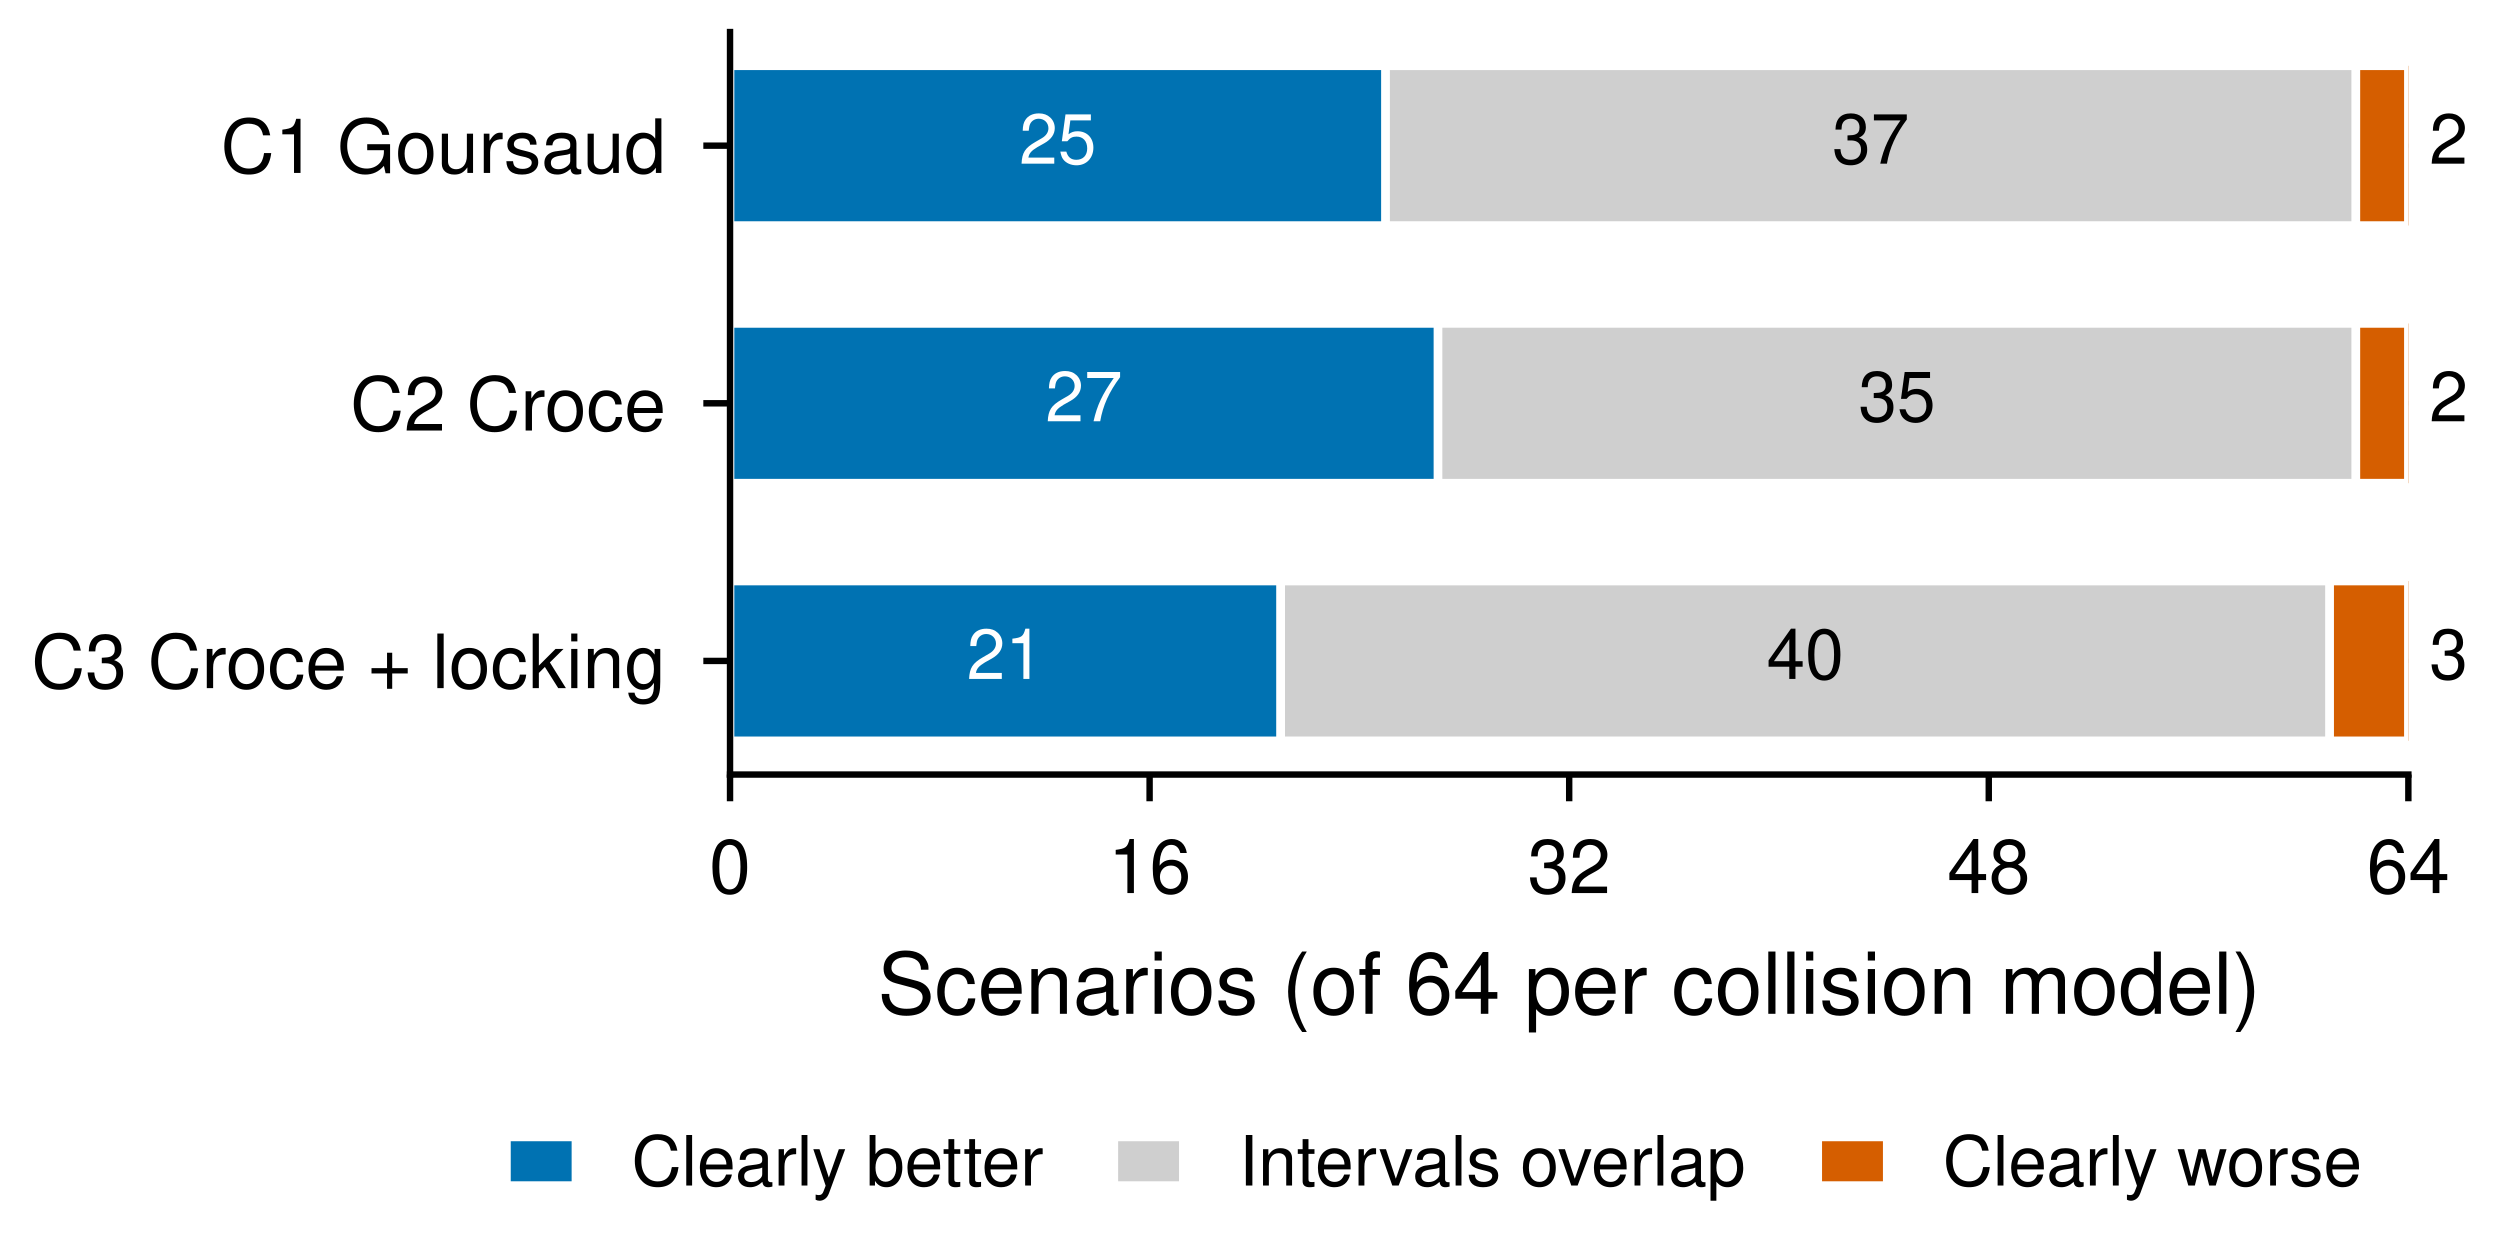
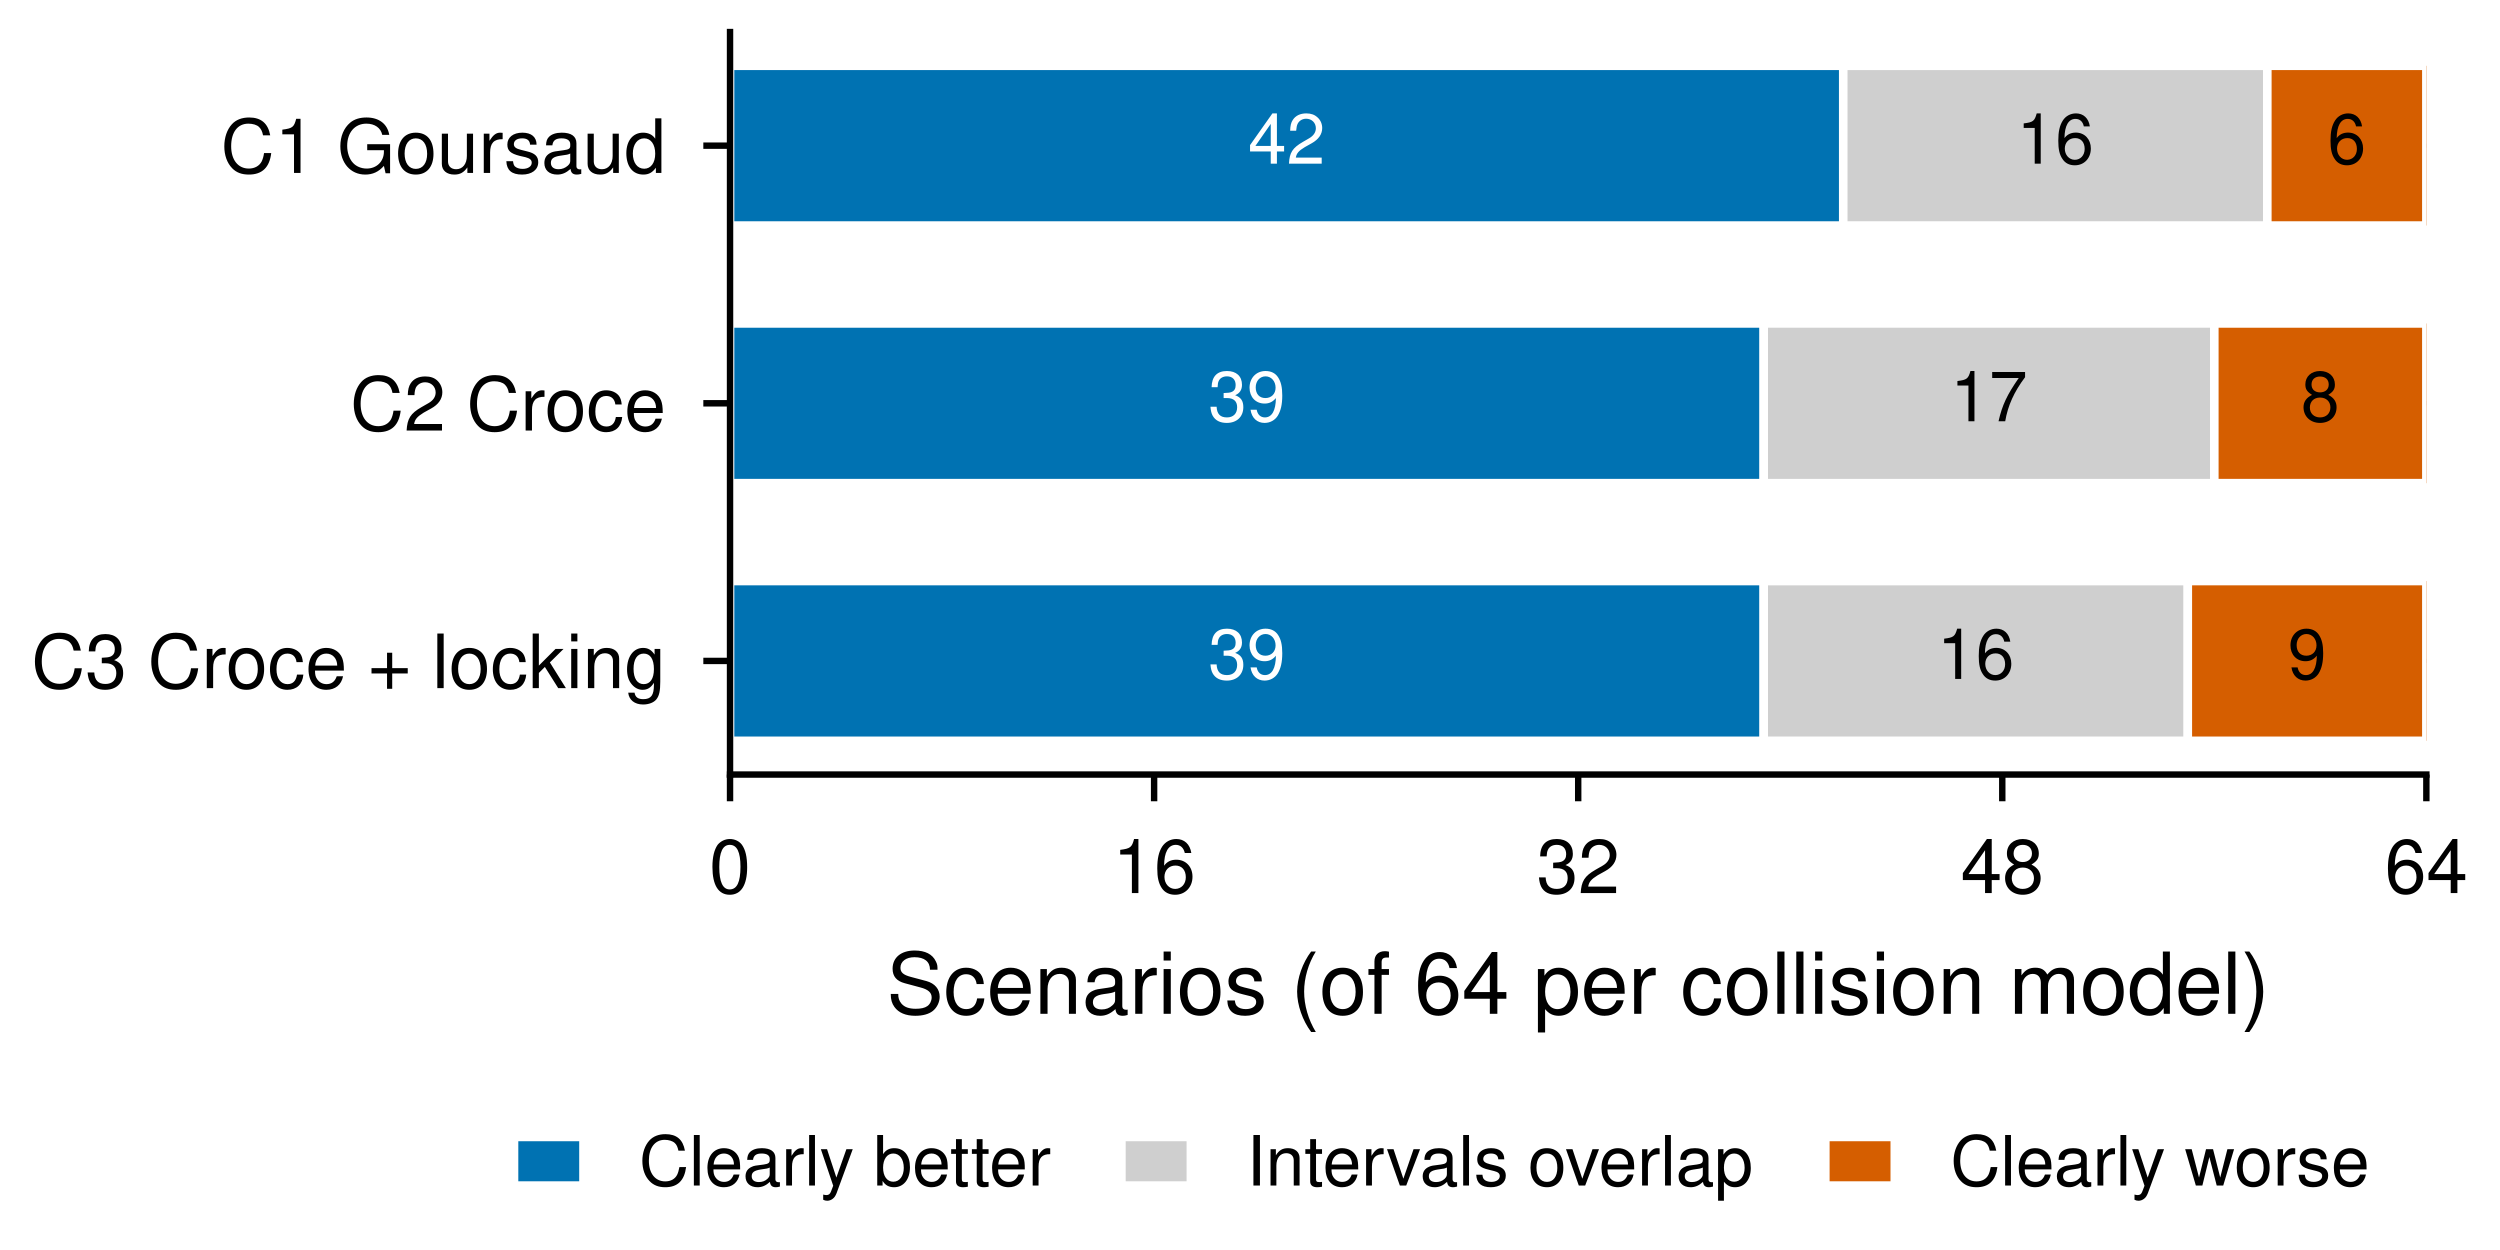
<svg xmlns="http://www.w3.org/2000/svg" xmlns:xlink="http://www.w3.org/1999/xlink" width="234pt" height="117pt" viewBox="0 0 234 117" version="1.1">
  <defs>
    <style type="text/css">*{stroke-linejoin: round; stroke-linecap: butt}</style>
  </defs>
  <g id="figure_1">
    <g id="patch_1">
      <path d="M 0 117  L 234 117  L 234 0  L 0 0  z " style="fill: #ffffff" />
    </g>
    <g id="axes_1">
      <g id="patch_2">
-         <path d="M 68.331 72.498  L 225.422 72.498  L 225.422 3  L 68.331 3  z " style="fill: #ffffff" />
+         <path d="M 68.331 72.498  L 227.107 72.498  L 227.107 3  L 68.331 3  z " style="fill: #ffffff" />
      </g>
      <g id="matplotlib.axis_1">
        <g id="xtick_1">
          <g id="line2d_1">
            <defs>
-               <path id="m66cb0ccf13" d="M 0 0  L 0 2.5  " style="stroke: #000000; stroke-width: 0.6" />
+               <path id="m216f9bea41" d="M 0 0  L 0 2.5  " style="stroke: #000000; stroke-width: 0.6" />
            </defs>
            <g>
-               <use xlink:href="#m66cb0ccf13" x="68.331" y="72.498" style="stroke: #000000; stroke-width: 0.6" />
+               <use xlink:href="#m216f9bea41" x="68.331" y="72.498" style="stroke: #000000; stroke-width: 0.6" />
            </g>
          </g>
          <g id="text_1">
            <text style="font-size: 7px; font-family: 'Helvetica Neue', 'Helvetica', 'Arial', 'TeX Gyre Heros', 'Nimbus Sans', 'Liberation Sans', 'DejaVu Sans', sans-serif; text-anchor: middle" x="68.331" y="83.594" transform="rotate(-0 68.33071 83.59434)">0</text>
          </g>
        </g>
        <g id="xtick_2">
          <g id="line2d_2">
            <g>
-               <use xlink:href="#m66cb0ccf13" x="107.603" y="72.498" style="stroke: #000000; stroke-width: 0.6" />
+               <use xlink:href="#m216f9bea41" x="108.025" y="72.498" style="stroke: #000000; stroke-width: 0.6" />
            </g>
          </g>
          <g id="text_2">
-             <text style="font-size: 7px; font-family: 'Helvetica Neue', 'Helvetica', 'Arial', 'TeX Gyre Heros', 'Nimbus Sans', 'Liberation Sans', 'DejaVu Sans', sans-serif; text-anchor: middle" x="107.603" y="83.594" transform="rotate(-0 107.6034 83.59434)">16</text>
+             <text style="font-size: 7px; font-family: 'Helvetica Neue', 'Helvetica', 'Arial', 'TeX Gyre Heros', 'Nimbus Sans', 'Liberation Sans', 'DejaVu Sans', sans-serif; text-anchor: middle" x="108.025" y="83.594" transform="rotate(-0 108.0248 83.59434)">16</text>
          </g>
        </g>
        <g id="xtick_3">
          <g id="line2d_3">
            <g>
-               <use xlink:href="#m66cb0ccf13" x="146.876" y="72.498" style="stroke: #000000; stroke-width: 0.6" />
+               <use xlink:href="#m216f9bea41" x="147.719" y="72.498" style="stroke: #000000; stroke-width: 0.6" />
            </g>
          </g>
          <g id="text_3">
-             <text style="font-size: 7px; font-family: 'Helvetica Neue', 'Helvetica', 'Arial', 'TeX Gyre Heros', 'Nimbus Sans', 'Liberation Sans', 'DejaVu Sans', sans-serif; text-anchor: middle" x="146.876" y="83.594" transform="rotate(-0 146.8761 83.59434)">32</text>
+             <text style="font-size: 7px; font-family: 'Helvetica Neue', 'Helvetica', 'Arial', 'TeX Gyre Heros', 'Nimbus Sans', 'Liberation Sans', 'DejaVu Sans', sans-serif; text-anchor: middle" x="147.719" y="83.594" transform="rotate(-0 147.7189 83.59434)">32</text>
          </g>
        </g>
        <g id="xtick_4">
          <g id="line2d_4">
            <g>
-               <use xlink:href="#m66cb0ccf13" x="186.149" y="72.498" style="stroke: #000000; stroke-width: 0.6" />
+               <use xlink:href="#m216f9bea41" x="187.413" y="72.498" style="stroke: #000000; stroke-width: 0.6" />
            </g>
          </g>
          <g id="text_4">
-             <text style="font-size: 7px; font-family: 'Helvetica Neue', 'Helvetica', 'Arial', 'TeX Gyre Heros', 'Nimbus Sans', 'Liberation Sans', 'DejaVu Sans', sans-serif; text-anchor: middle" x="186.149" y="83.594" transform="rotate(-0 186.1488 83.59434)">48</text>
+             <text style="font-size: 7px; font-family: 'Helvetica Neue', 'Helvetica', 'Arial', 'TeX Gyre Heros', 'Nimbus Sans', 'Liberation Sans', 'DejaVu Sans', sans-serif; text-anchor: middle" x="187.413" y="83.594" transform="rotate(-0 187.413 83.59434)">48</text>
          </g>
        </g>
        <g id="xtick_5">
          <g id="line2d_5">
            <g>
-               <use xlink:href="#m66cb0ccf13" x="225.422" y="72.498" style="stroke: #000000; stroke-width: 0.6" />
+               <use xlink:href="#m216f9bea41" x="227.107" y="72.498" style="stroke: #000000; stroke-width: 0.6" />
            </g>
          </g>
          <g id="text_5">
-             <text style="font-size: 7px; font-family: 'Helvetica Neue', 'Helvetica', 'Arial', 'TeX Gyre Heros', 'Nimbus Sans', 'Liberation Sans', 'DejaVu Sans', sans-serif; text-anchor: middle" x="225.422" y="83.594" transform="rotate(-0 225.4215 83.59434)">64</text>
+             <text style="font-size: 7px; font-family: 'Helvetica Neue', 'Helvetica', 'Arial', 'TeX Gyre Heros', 'Nimbus Sans', 'Liberation Sans', 'DejaVu Sans', sans-serif; text-anchor: middle" x="227.107" y="83.594" transform="rotate(-0 227.1071 83.59434)">64</text>
          </g>
        </g>
        <g id="text_6">
-           <text style="font-size: 8px; font-family: 'Helvetica Neue', 'Helvetica', 'Arial', 'TeX Gyre Heros', 'Nimbus Sans', 'Liberation Sans', 'DejaVu Sans', sans-serif; text-anchor: middle" x="146.876" y="94.892" transform="rotate(-0 146.8761 94.8917)">Scenarios (of 64 per collision model)</text>
+           <text style="font-size: 8px; font-family: 'Helvetica Neue', 'Helvetica', 'Arial', 'TeX Gyre Heros', 'Nimbus Sans', 'Liberation Sans', 'DejaVu Sans', sans-serif; text-anchor: middle" x="147.719" y="94.892" transform="rotate(-0 147.7189 94.8917)">Scenarios (of 64 per collision model)</text>
        </g>
      </g>
      <g id="matplotlib.axis_2">
        <g id="ytick_1">
          <g id="line2d_6">
-             <path d="M 68.331 13.635  L 225.422 13.635  " clip-path="url(#pb697f9dd85)" style="fill: none; stroke: #d9d9d9; stroke-width: 0.4; stroke-linecap: square" />
+             <path d="M 68.331 13.635  L 227.107 13.635  " clip-path="url(#p20593a8a52)" style="fill: none; stroke: #d9d9d9; stroke-width: 0.4; stroke-linecap: square" />
          </g>
          <g id="line2d_7">
            <defs>
-               <path id="m1ab68e98a9" d="M 0 0  L -2.5 0  " style="stroke: #000000; stroke-width: 0.6" />
+               <path id="m628712e27f" d="M 0 0  L -2.5 0  " style="stroke: #000000; stroke-width: 0.6" />
            </defs>
            <g>
-               <use xlink:href="#m1ab68e98a9" x="68.331" y="13.635" style="stroke: #000000; stroke-width: 0.6" />
+               <use xlink:href="#m628712e27f" x="68.331" y="13.635" style="stroke: #000000; stroke-width: 0.6" />
            </g>
          </g>
          <g id="text_7">
            <text style="font-size: 7px; font-family: 'Helvetica Neue', 'Helvetica', 'Arial', 'TeX Gyre Heros', 'Nimbus Sans', 'Liberation Sans', 'DejaVu Sans', sans-serif; text-anchor: end" x="62.331" y="16.183" transform="rotate(-0 62.33071 16.18282)">C1 Goursaud</text>
          </g>
        </g>
        <g id="ytick_2">
          <g id="line2d_8">
-             <path d="M 68.331 37.749  L 225.422 37.749  " clip-path="url(#pb697f9dd85)" style="fill: none; stroke: #d9d9d9; stroke-width: 0.4; stroke-linecap: square" />
+             <path d="M 68.331 37.749  L 227.107 37.749  " clip-path="url(#p20593a8a52)" style="fill: none; stroke: #d9d9d9; stroke-width: 0.4; stroke-linecap: square" />
          </g>
          <g id="line2d_9">
            <g>
-               <use xlink:href="#m1ab68e98a9" x="68.331" y="37.749" style="stroke: #000000; stroke-width: 0.6" />
+               <use xlink:href="#m628712e27f" x="68.331" y="37.749" style="stroke: #000000; stroke-width: 0.6" />
            </g>
          </g>
          <g id="text_8">
            <text style="font-size: 7px; font-family: 'Helvetica Neue', 'Helvetica', 'Arial', 'TeX Gyre Heros', 'Nimbus Sans', 'Liberation Sans', 'DejaVu Sans', sans-serif; text-anchor: end" x="62.331" y="40.297" transform="rotate(-0 62.33071 40.29729)">C2 Croce</text>
          </g>
        </g>
        <g id="ytick_3">
          <g id="line2d_10">
-             <path d="M 68.331 61.864  L 225.422 61.864  " clip-path="url(#pb697f9dd85)" style="fill: none; stroke: #d9d9d9; stroke-width: 0.4; stroke-linecap: square" />
+             <path d="M 68.331 61.864  L 227.107 61.864  " clip-path="url(#p20593a8a52)" style="fill: none; stroke: #d9d9d9; stroke-width: 0.4; stroke-linecap: square" />
          </g>
          <g id="line2d_11">
            <g>
-               <use xlink:href="#m1ab68e98a9" x="68.331" y="61.864" style="stroke: #000000; stroke-width: 0.6" />
+               <use xlink:href="#m628712e27f" x="68.331" y="61.864" style="stroke: #000000; stroke-width: 0.6" />
            </g>
          </g>
          <g id="text_9">
            <text style="font-size: 7px; font-family: 'Helvetica Neue', 'Helvetica', 'Arial', 'TeX Gyre Heros', 'Nimbus Sans', 'Liberation Sans', 'DejaVu Sans', sans-serif; text-anchor: end" x="62.331" y="64.412" transform="rotate(-0 62.33071 64.41176)">C3 Croce + locking</text>
          </g>
        </g>
      </g>
      <g id="patch_3">
-         <path d="M 68.331 6.159  L 129.694 6.159  L 129.694 21.11  L 68.331 21.11  z " clip-path="url(#pb697f9dd85)" style="fill: #0072b2; stroke: #ffffff; stroke-width: 0.8; stroke-linejoin: miter" />
+         <path d="M 68.331 6.159  L 172.528 6.159  L 172.528 21.11  L 68.331 21.11  z " clip-path="url(#p20593a8a52)" style="fill: #0072b2; stroke: #ffffff; stroke-width: 0.8; stroke-linejoin: miter" />
      </g>
      <g id="patch_4">
-         <path d="M 129.694 6.159  L 220.512 6.159  L 220.512 21.11  L 129.694 21.11  z " clip-path="url(#pb697f9dd85)" style="fill: #cfcfcf; stroke: #ffffff; stroke-width: 0.8; stroke-linejoin: miter" />
+         <path d="M 172.528 6.159  L 212.222 6.159  L 212.222 21.11  L 172.528 21.11  z " clip-path="url(#p20593a8a52)" style="fill: #cfcfcf; stroke: #ffffff; stroke-width: 0.8; stroke-linejoin: miter" />
      </g>
      <g id="patch_5">
-         <path d="M 220.512 6.159  L 225.422 6.159  L 225.422 21.11  L 220.512 21.11  z " clip-path="url(#pb697f9dd85)" style="fill: #d55e00; stroke: #ffffff; stroke-width: 0.8; stroke-linejoin: miter" />
+         <path d="M 212.222 6.159  L 227.107 6.159  L 227.107 21.11  L 212.222 21.11  z " clip-path="url(#p20593a8a52)" style="fill: #d55e00; stroke: #ffffff; stroke-width: 0.8; stroke-linejoin: miter" />
      </g>
      <g id="patch_6">
-         <path d="M 68.331 30.274  L 134.603 30.274  L 134.603 45.225  L 68.331 45.225  z " clip-path="url(#pb697f9dd85)" style="fill: #0072b2; stroke: #ffffff; stroke-width: 0.8; stroke-linejoin: miter" />
+         <path d="M 68.331 30.274  L 165.085 30.274  L 165.085 45.225  L 68.331 45.225  z " clip-path="url(#p20593a8a52)" style="fill: #0072b2; stroke: #ffffff; stroke-width: 0.8; stroke-linejoin: miter" />
      </g>
      <g id="patch_7">
-         <path d="M 134.603 30.274  L 220.512 30.274  L 220.512 45.225  L 134.603 45.225  z " clip-path="url(#pb697f9dd85)" style="fill: #cfcfcf; stroke: #ffffff; stroke-width: 0.8; stroke-linejoin: miter" />
+         <path d="M 165.085 30.274  L 207.26 30.274  L 207.26 45.225  L 165.085 45.225  z " clip-path="url(#p20593a8a52)" style="fill: #cfcfcf; stroke: #ffffff; stroke-width: 0.8; stroke-linejoin: miter" />
      </g>
      <g id="patch_8">
-         <path d="M 220.512 30.274  L 225.422 30.274  L 225.422 45.225  L 220.512 45.225  z " clip-path="url(#pb697f9dd85)" style="fill: #d55e00; stroke: #ffffff; stroke-width: 0.8; stroke-linejoin: miter" />
+         <path d="M 207.26 30.274  L 227.107 30.274  L 227.107 45.225  L 207.26 45.225  z " clip-path="url(#p20593a8a52)" style="fill: #d55e00; stroke: #ffffff; stroke-width: 0.8; stroke-linejoin: miter" />
      </g>
      <g id="patch_9">
-         <path d="M 68.331 54.388  L 119.876 54.388  L 119.876 69.339  L 68.331 69.339  z " clip-path="url(#pb697f9dd85)" style="fill: #0072b2; stroke: #ffffff; stroke-width: 0.8; stroke-linejoin: miter" />
+         <path d="M 68.331 54.388  L 165.085 54.388  L 165.085 69.339  L 68.331 69.339  z " clip-path="url(#p20593a8a52)" style="fill: #0072b2; stroke: #ffffff; stroke-width: 0.8; stroke-linejoin: miter" />
      </g>
      <g id="patch_10">
-         <path d="M 119.876 54.388  L 218.058 54.388  L 218.058 69.339  L 119.876 69.339  z " clip-path="url(#pb697f9dd85)" style="fill: #cfcfcf; stroke: #ffffff; stroke-width: 0.8; stroke-linejoin: miter" />
+         <path d="M 165.085 54.388  L 204.779 54.388  L 204.779 69.339  L 165.085 69.339  z " clip-path="url(#p20593a8a52)" style="fill: #cfcfcf; stroke: #ffffff; stroke-width: 0.8; stroke-linejoin: miter" />
      </g>
      <g id="patch_11">
-         <path d="M 218.058 54.388  L 225.422 54.388  L 225.422 69.339  L 218.058 69.339  z " clip-path="url(#pb697f9dd85)" style="fill: #d55e00; stroke: #ffffff; stroke-width: 0.8; stroke-linejoin: miter" />
+         <path d="M 204.779 54.388  L 227.107 54.388  L 227.107 69.339  L 204.779 69.339  z " clip-path="url(#p20593a8a52)" style="fill: #d55e00; stroke: #ffffff; stroke-width: 0.8; stroke-linejoin: miter" />
      </g>
      <g id="patch_12">
        <path d="M 68.331 72.498  L 68.331 3  " style="fill: none; stroke: #000000; stroke-width: 0.6; stroke-linejoin: miter; stroke-linecap: square" />
      </g>
      <g id="patch_13">
-         <path d="M 68.331 72.498  L 225.422 72.498  " style="fill: none; stroke: #000000; stroke-width: 0.6; stroke-linejoin: miter; stroke-linecap: square" />
+         <path d="M 68.331 72.498  L 227.107 72.498  " style="fill: none; stroke: #000000; stroke-width: 0.6; stroke-linejoin: miter; stroke-linecap: square" />
      </g>
      <g id="text_10">
-         <text style="font-size: 6.5px; font-family: 'Helvetica Neue', 'Helvetica', 'Arial', 'TeX Gyre Heros', 'Nimbus Sans', 'Liberation Sans', 'DejaVu Sans', sans-serif; text-anchor: middle; fill: #ffffff" x="99.013" y="15.317" transform="rotate(-0 99.01251 15.31685)">25</text>
+         <text style="font-size: 6.5px; font-family: 'Helvetica Neue', 'Helvetica', 'Arial', 'TeX Gyre Heros', 'Nimbus Sans', 'Liberation Sans', 'DejaVu Sans', sans-serif; text-anchor: middle; fill: #ffffff" x="120.429" y="15.317" transform="rotate(-0 120.4292 15.31685)">42</text>
      </g>
      <g id="text_11">
-         <text style="font-size: 6.5px; font-family: 'Helvetica Neue', 'Helvetica', 'Arial', 'TeX Gyre Heros', 'Nimbus Sans', 'Liberation Sans', 'DejaVu Sans', sans-serif; text-anchor: middle" x="175.103" y="15.317" transform="rotate(-0 175.1034 15.31685)">37</text>
+         <text style="font-size: 6.5px; font-family: 'Helvetica Neue', 'Helvetica', 'Arial', 'TeX Gyre Heros', 'Nimbus Sans', 'Liberation Sans', 'DejaVu Sans', sans-serif; text-anchor: middle" x="192.375" y="15.317" transform="rotate(-0 192.3748 15.31685)">16</text>
      </g>
      <g id="text_12">
-         <text style="font-size: 6.5px; font-family: 'Helvetica Neue', 'Helvetica', 'Arial', 'TeX Gyre Heros', 'Nimbus Sans', 'Liberation Sans', 'DejaVu Sans', sans-serif; text-anchor: start" x="227.385" y="15.317" transform="rotate(-0 227.3852 15.31685)">2</text>
+         <text style="font-size: 6.5px; font-family: 'Helvetica Neue', 'Helvetica', 'Arial', 'TeX Gyre Heros', 'Nimbus Sans', 'Liberation Sans', 'DejaVu Sans', sans-serif; text-anchor: middle" x="219.664" y="15.317" transform="rotate(-0 219.6645 15.31685)">6</text>
      </g>
      <g id="text_13">
-         <text style="font-size: 6.5px; font-family: 'Helvetica Neue', 'Helvetica', 'Arial', 'TeX Gyre Heros', 'Nimbus Sans', 'Liberation Sans', 'DejaVu Sans', sans-serif; text-anchor: middle; fill: #ffffff" x="101.467" y="39.431" transform="rotate(-0 101.4671 39.43132)">27</text>
+         <text style="font-size: 6.5px; font-family: 'Helvetica Neue', 'Helvetica', 'Arial', 'TeX Gyre Heros', 'Nimbus Sans', 'Liberation Sans', 'DejaVu Sans', sans-serif; text-anchor: middle; fill: #ffffff" x="116.708" y="39.431" transform="rotate(-0 116.7079 39.43132)">39</text>
      </g>
      <g id="text_14">
-         <text style="font-size: 6.5px; font-family: 'Helvetica Neue', 'Helvetica', 'Arial', 'TeX Gyre Heros', 'Nimbus Sans', 'Liberation Sans', 'DejaVu Sans', sans-serif; text-anchor: middle" x="177.558" y="39.431" transform="rotate(-0 177.5579 39.43132)">35</text>
+         <text style="font-size: 6.5px; font-family: 'Helvetica Neue', 'Helvetica', 'Arial', 'TeX Gyre Heros', 'Nimbus Sans', 'Liberation Sans', 'DejaVu Sans', sans-serif; text-anchor: middle" x="186.173" y="39.431" transform="rotate(-0 186.1726 39.43132)">17</text>
      </g>
      <g id="text_15">
-         <text style="font-size: 6.5px; font-family: 'Helvetica Neue', 'Helvetica', 'Arial', 'TeX Gyre Heros', 'Nimbus Sans', 'Liberation Sans', 'DejaVu Sans', sans-serif; text-anchor: start" x="227.385" y="39.431" transform="rotate(-0 227.3852 39.43132)">2</text>
+         <text style="font-size: 6.5px; font-family: 'Helvetica Neue', 'Helvetica', 'Arial', 'TeX Gyre Heros', 'Nimbus Sans', 'Liberation Sans', 'DejaVu Sans', sans-serif; text-anchor: middle" x="217.184" y="39.431" transform="rotate(-0 217.1836 39.43132)">8</text>
      </g>
      <g id="text_16">
-         <text style="font-size: 6.5px; font-family: 'Helvetica Neue', 'Helvetica', 'Arial', 'TeX Gyre Heros', 'Nimbus Sans', 'Liberation Sans', 'DejaVu Sans', sans-serif; text-anchor: middle; fill: #ffffff" x="94.103" y="63.546" transform="rotate(-0 94.10342 63.54579)">21</text>
+         <text style="font-size: 6.5px; font-family: 'Helvetica Neue', 'Helvetica', 'Arial', 'TeX Gyre Heros', 'Nimbus Sans', 'Liberation Sans', 'DejaVu Sans', sans-serif; text-anchor: middle; fill: #ffffff" x="116.708" y="63.546" transform="rotate(-0 116.7079 63.54579)">39</text>
      </g>
      <g id="text_17">
-         <text style="font-size: 6.5px; font-family: 'Helvetica Neue', 'Helvetica', 'Arial', 'TeX Gyre Heros', 'Nimbus Sans', 'Liberation Sans', 'DejaVu Sans', sans-serif; text-anchor: middle" x="168.967" y="63.546" transform="rotate(-0 168.967 63.54579)">40</text>
+         <text style="font-size: 6.5px; font-family: 'Helvetica Neue', 'Helvetica', 'Arial', 'TeX Gyre Heros', 'Nimbus Sans', 'Liberation Sans', 'DejaVu Sans', sans-serif; text-anchor: middle" x="184.932" y="63.546" transform="rotate(-0 184.9321 63.54579)">16</text>
      </g>
      <g id="text_18">
-         <text style="font-size: 6.5px; font-family: 'Helvetica Neue', 'Helvetica', 'Arial', 'TeX Gyre Heros', 'Nimbus Sans', 'Liberation Sans', 'DejaVu Sans', sans-serif; text-anchor: start" x="227.385" y="63.546" transform="rotate(-0 227.3852 63.54579)">3</text>
+         <text style="font-size: 6.5px; font-family: 'Helvetica Neue', 'Helvetica', 'Arial', 'TeX Gyre Heros', 'Nimbus Sans', 'Liberation Sans', 'DejaVu Sans', sans-serif; text-anchor: middle" x="215.943" y="63.546" transform="rotate(-0 215.9431 63.54579)">9</text>
      </g>
      <g id="legend_1">
        <g id="patch_14">
-           <path d="M 47.405 110.969  L 53.905 110.969  L 53.905 106.419  L 47.405 106.419  z " style="fill: #0072b2; stroke: #ffffff; stroke-width: 0.8; stroke-linejoin: miter" />
+           <path d="M 48.113 110.969  L 54.613 110.969  L 54.613 106.419  L 48.113 106.419  z " style="fill: #0072b2; stroke: #ffffff; stroke-width: 0.8; stroke-linejoin: miter" />
        </g>
        <g id="text_19">
-           <text style="font-size: 6.5px; font-family: 'Helvetica Neue', 'Helvetica', 'Arial', 'TeX Gyre Heros', 'Nimbus Sans', 'Liberation Sans', 'DejaVu Sans', sans-serif; text-anchor: start" x="59.105" y="110.969" transform="rotate(-0 59.10486 110.9694)">Clearly better</text>
+           <text style="font-size: 6.5px; font-family: 'Helvetica Neue', 'Helvetica', 'Arial', 'TeX Gyre Heros', 'Nimbus Sans', 'Liberation Sans', 'DejaVu Sans', sans-serif; text-anchor: start" x="59.813" y="110.969" transform="rotate(-0 59.81281 110.9694)">Clearly better</text>
        </g>
        <g id="patch_15">
-           <path d="M 104.257 110.969  L 110.757 110.969  L 110.757 106.419  L 104.257 106.419  z " style="fill: #cfcfcf; stroke: #ffffff; stroke-width: 0.8; stroke-linejoin: miter" />
+           <path d="M 104.964 110.969  L 111.464 110.969  L 111.464 106.419  L 104.964 106.419  z " style="fill: #cfcfcf; stroke: #ffffff; stroke-width: 0.8; stroke-linejoin: miter" />
        </g>
        <g id="text_20">
-           <text style="font-size: 6.5px; font-family: 'Helvetica Neue', 'Helvetica', 'Arial', 'TeX Gyre Heros', 'Nimbus Sans', 'Liberation Sans', 'DejaVu Sans', sans-serif; text-anchor: start" x="115.957" y="110.969" transform="rotate(-0 115.9565 110.9694)">Intervals overlap</text>
+           <text style="font-size: 6.5px; font-family: 'Helvetica Neue', 'Helvetica', 'Arial', 'TeX Gyre Heros', 'Nimbus Sans', 'Liberation Sans', 'DejaVu Sans', sans-serif; text-anchor: start" x="116.664" y="110.969" transform="rotate(-0 116.6645 110.9694)">Intervals overlap</text>
        </g>
        <g id="patch_16">
-           <path d="M 170.143 110.969  L 176.643 110.969  L 176.643 106.419  L 170.143 106.419  z " style="fill: #d55e00; stroke: #ffffff; stroke-width: 0.8; stroke-linejoin: miter" />
+           <path d="M 170.851 110.969  L 177.351 110.969  L 177.351 106.419  L 170.851 106.419  z " style="fill: #d55e00; stroke: #ffffff; stroke-width: 0.8; stroke-linejoin: miter" />
        </g>
        <g id="text_21">
-           <text style="font-size: 6.5px; font-family: 'Helvetica Neue', 'Helvetica', 'Arial', 'TeX Gyre Heros', 'Nimbus Sans', 'Liberation Sans', 'DejaVu Sans', sans-serif; text-anchor: start" x="181.843" y="110.969" transform="rotate(-0 181.8431 110.9694)">Clearly worse</text>
+           <text style="font-size: 6.5px; font-family: 'Helvetica Neue', 'Helvetica', 'Arial', 'TeX Gyre Heros', 'Nimbus Sans', 'Liberation Sans', 'DejaVu Sans', sans-serif; text-anchor: start" x="182.551" y="110.969" transform="rotate(-0 182.5511 110.9694)">Clearly worse</text>
        </g>
      </g>
    </g>
  </g>
  <defs>
-     <clipPath id="pb697f9dd85">
-       <rect x="68.331" y="3" width="157.091" height="69.498" />
+     <clipPath id="p20593a8a52">
+       <rect x="68.331" y="3" width="158.776" height="69.498" />
    </clipPath>
  </defs>
</svg>
